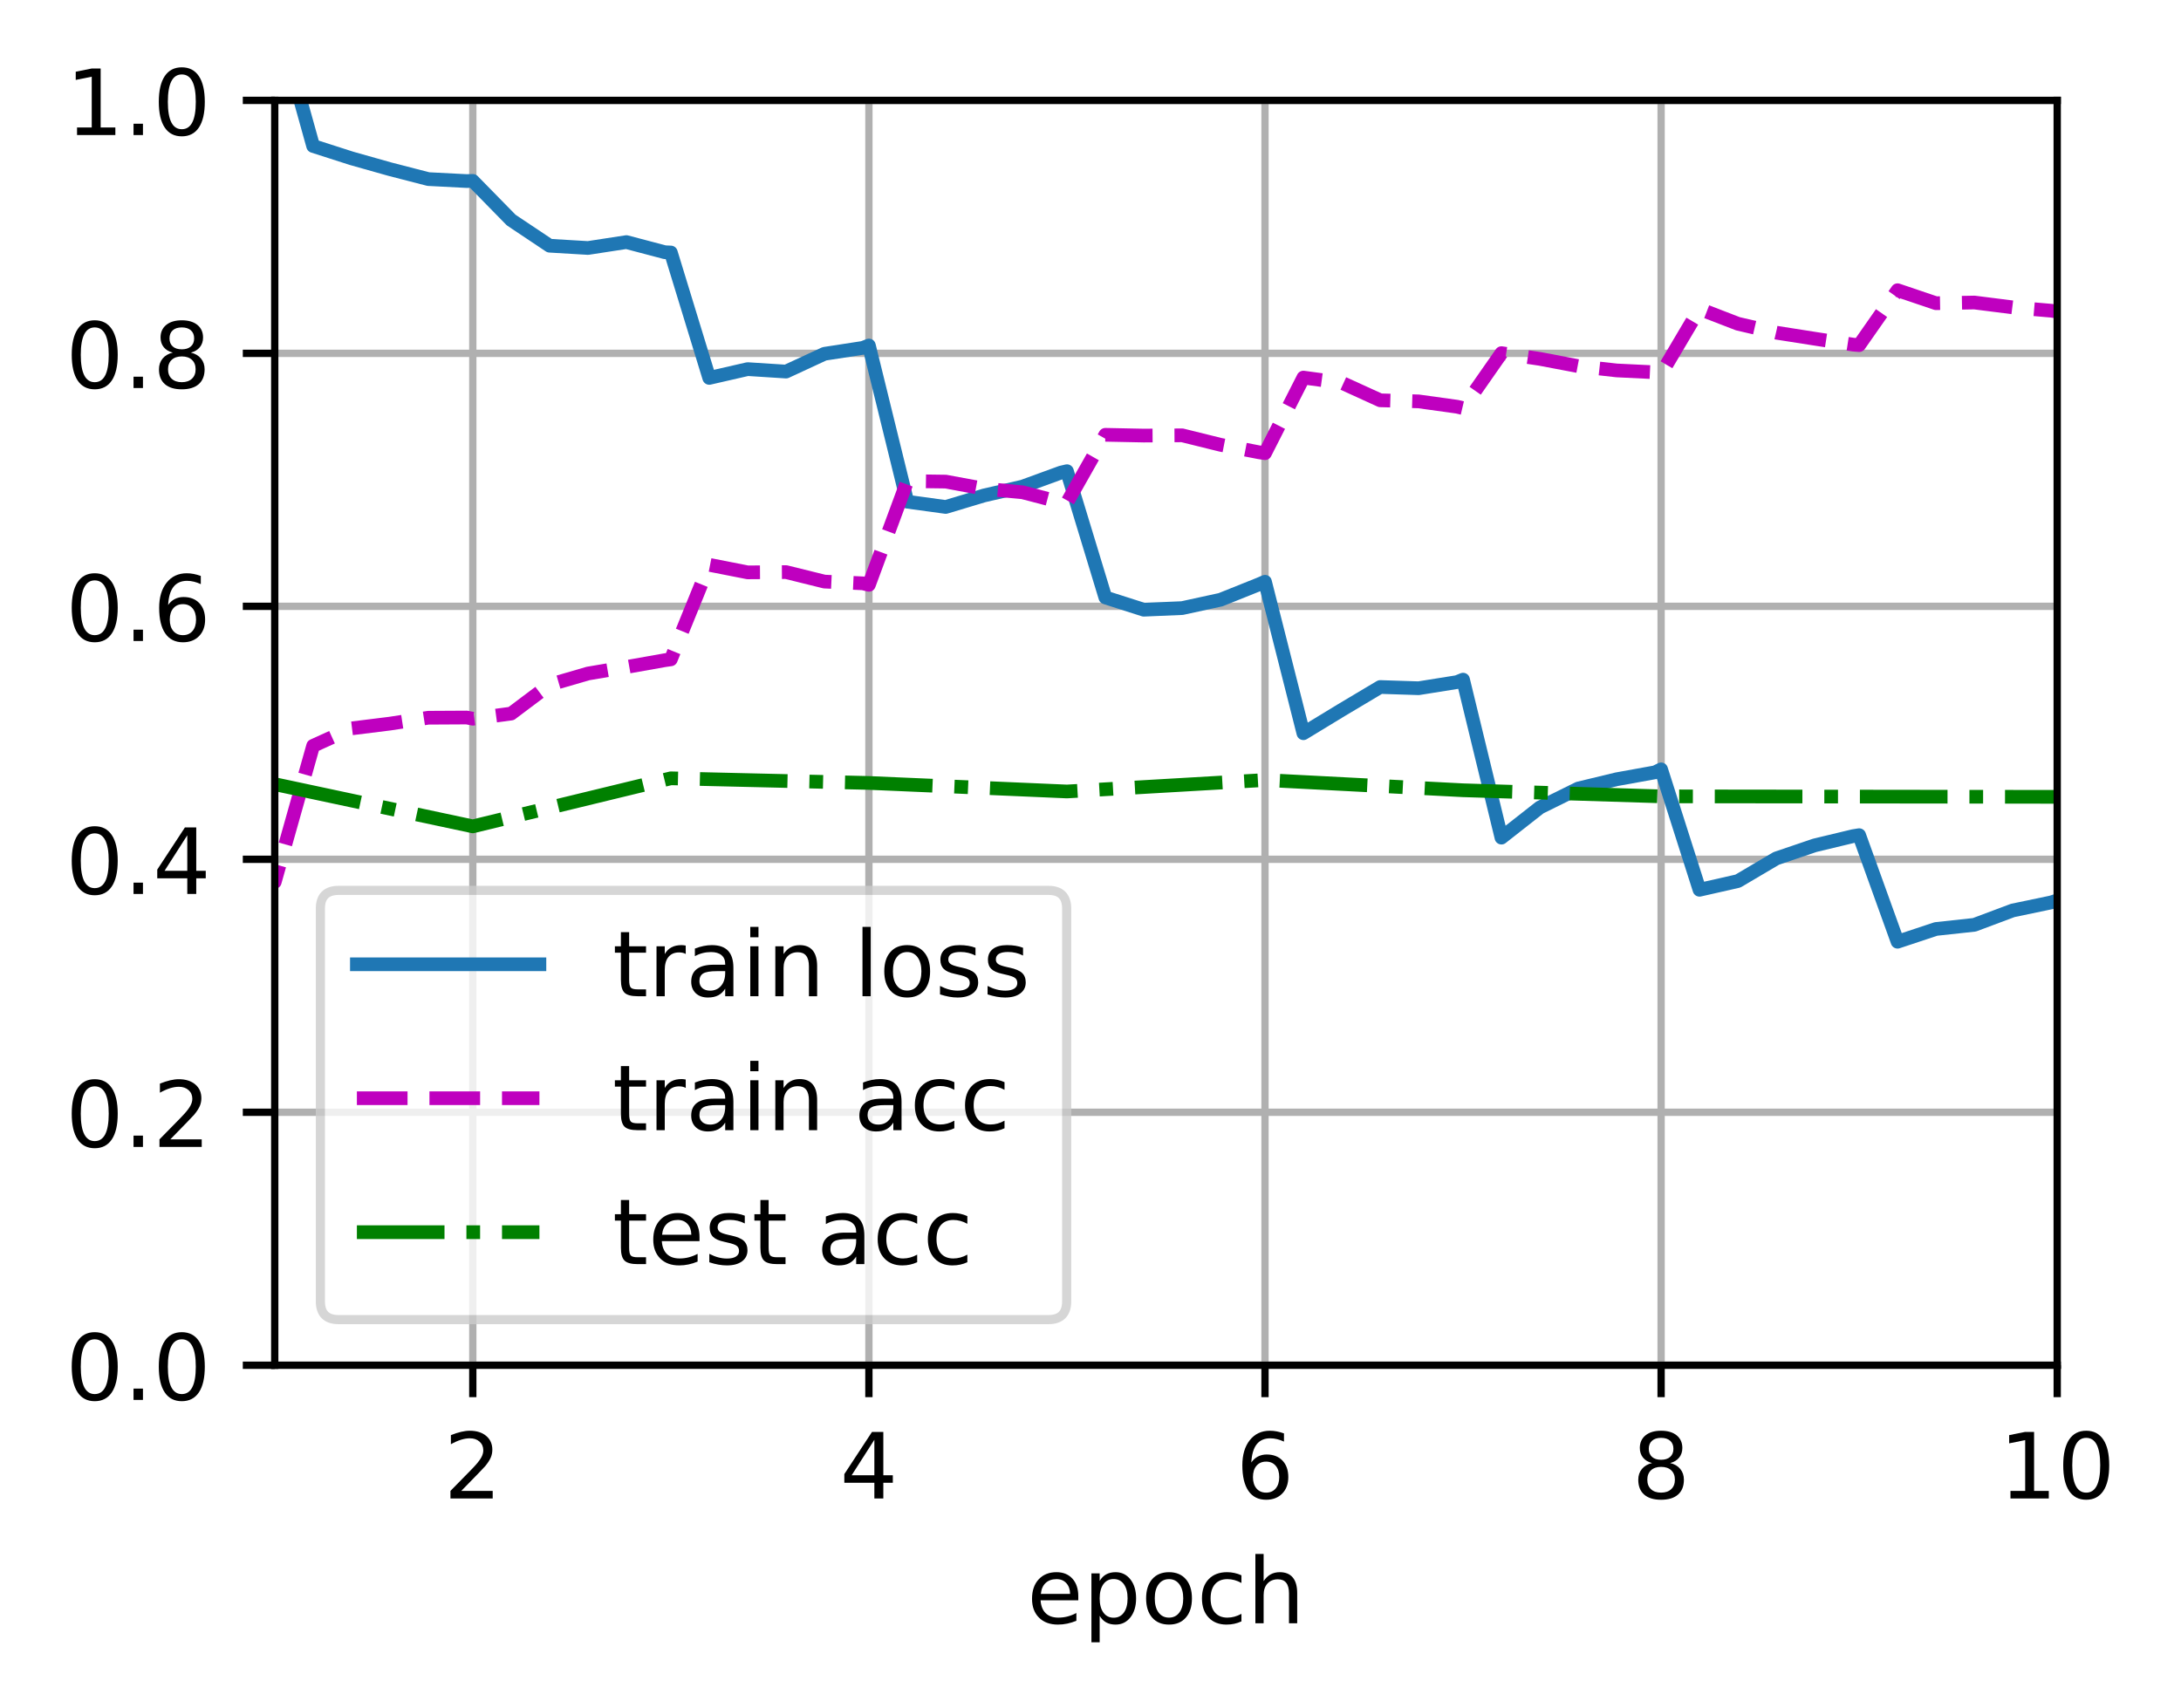
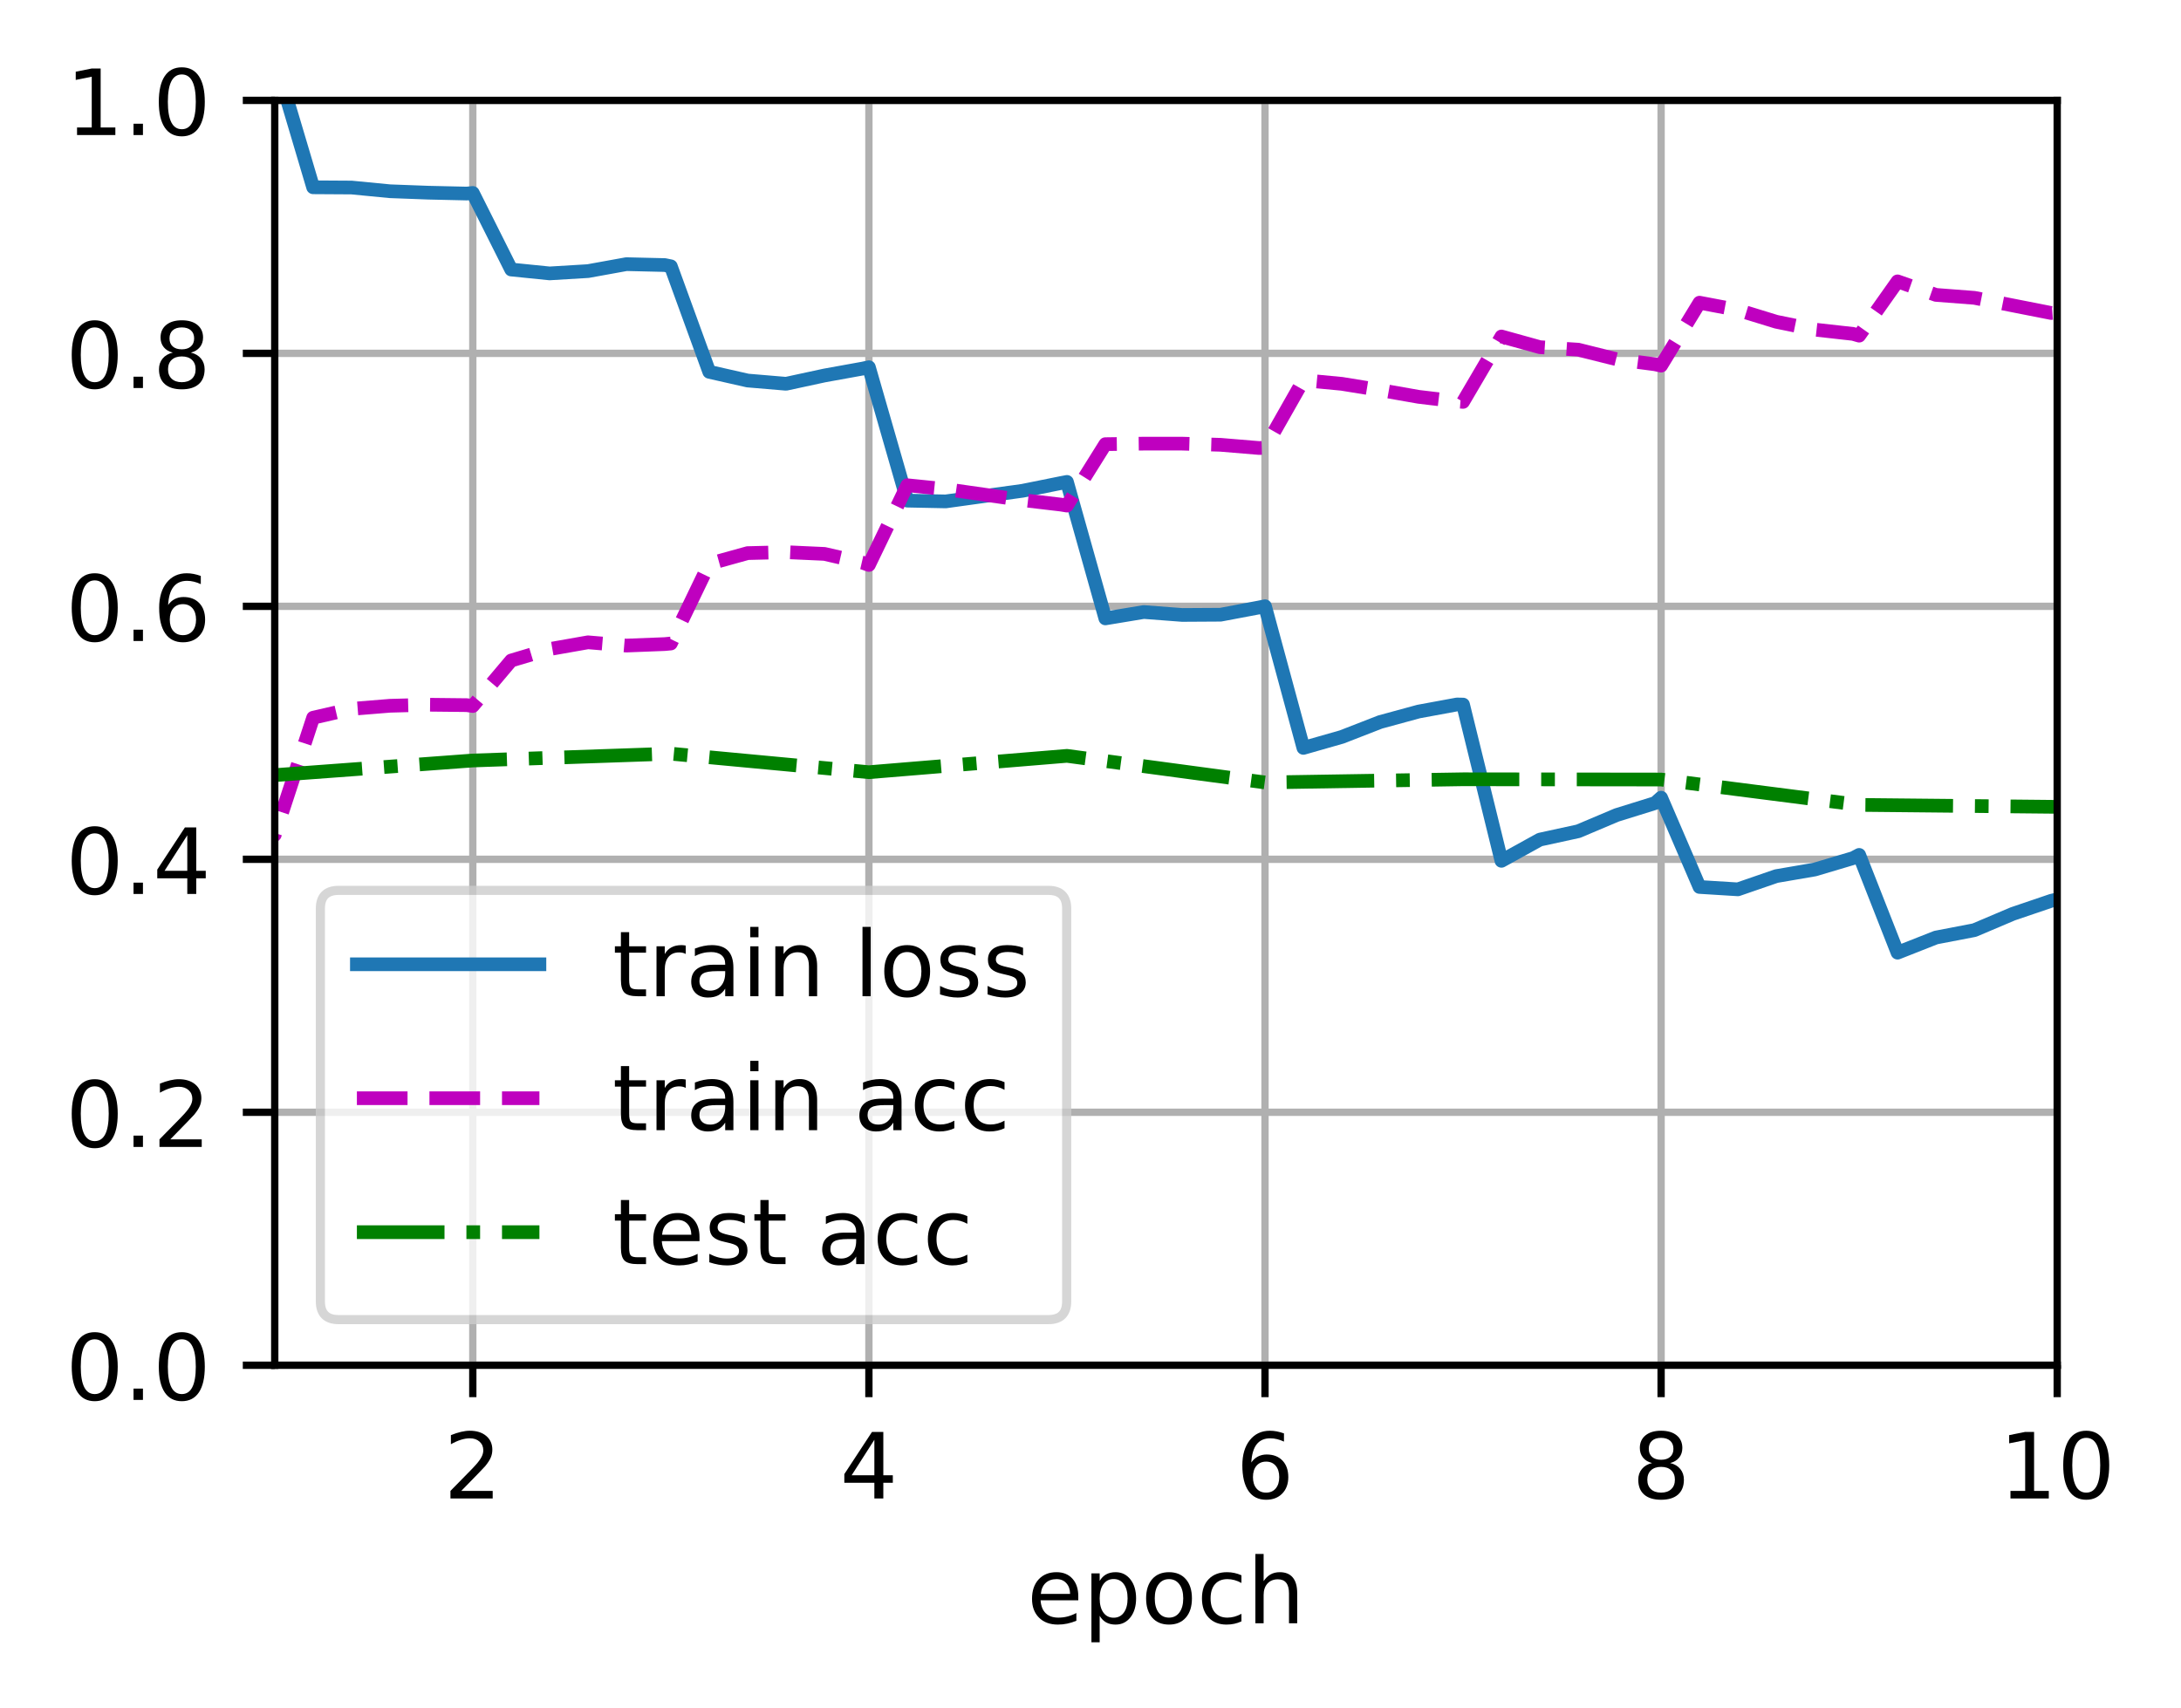
<svg xmlns="http://www.w3.org/2000/svg" xmlns:xlink="http://www.w3.org/1999/xlink" width="238.966pt" height="187.155pt" viewBox="0 0 238.966 187.155" version="1.1">
  <defs>
    <style type="text/css">*{stroke-linejoin: round; stroke-linecap: butt}</style>
  </defs>
  <g id="figure_1">
    <g id="patch_1">
      <path d="M 0 187.155  L 238.966 187.155  L 238.966 0  L 0 0  z " style="fill: #ffffff" />
    </g>
    <g id="axes_1">
      <g id="patch_2">
        <path d="M 30.103 149.599  L 225.403 149.599  L 225.403 10.999  L 30.103 10.999  z " style="fill: #ffffff" />
      </g>
      <g id="matplotlib.axis_1">
        <g id="xtick_1">
          <g id="line2d_1">
-             <path d="M 51.803 149.599  L 51.803 10.999  " clip-path="url(#p489bff6f09)" style="fill: none; stroke: #b0b0b0; stroke-width: 0.8; stroke-linecap: square" />
+             <path d="M 51.803 149.599  L 51.803 10.999  " clip-path="url(#paa08bdb29f)" style="fill: none; stroke: #b0b0b0; stroke-width: 0.8; stroke-linecap: square" />
          </g>
          <g id="line2d_2">
            <defs>
-               <path id="m93f218504e" d="M 0 0  L 0 3.5  " style="stroke: #000000; stroke-width: 0.8" />
+               <path id="mfafaa59fb8" d="M 0 0  L 0 3.5  " style="stroke: #000000; stroke-width: 0.8" />
            </defs>
            <g>
-               <use xlink:href="#m93f218504e" x="51.803" y="149.599" style="stroke: #000000; stroke-width: 0.8" />
+               <use xlink:href="#mfafaa59fb8" x="51.803" y="149.599" style="stroke: #000000; stroke-width: 0.8" />
            </g>
          </g>
          <g id="text_1">
            <g transform="translate(48.62188 164.1977) scale(0.1 -0.1)">
              <defs>
                <path id="DejaVuSans-32" d="M 1228 531  L 3431 531  L 3431 0  L 469 0  L 469 531  Q 828 903 1448 1529  Q 2069 2156 2228 2338  Q 2531 2678 2651 2914  Q 2772 3150 2772 3378  Q 2772 3750 2511 3984  Q 2250 4219 1831 4219  Q 1534 4219 1204 4116  Q 875 4013 500 3803  L 500 4441  Q 881 4594 1212 4672  Q 1544 4750 1819 4750  Q 2544 4750 2975 4387  Q 3406 4025 3406 3419  Q 3406 3131 3298 2873  Q 3191 2616 2906 2266  Q 2828 2175 2409 1742  Q 1991 1309 1228 531  z " transform="scale(0.015625)" />
              </defs>
              <use xlink:href="#DejaVuSans-32" />
            </g>
          </g>
        </g>
        <g id="xtick_2">
          <g id="line2d_3">
-             <path d="M 95.203 149.599  L 95.203 10.999  " clip-path="url(#p489bff6f09)" style="fill: none; stroke: #b0b0b0; stroke-width: 0.8; stroke-linecap: square" />
+             <path d="M 95.203 149.599  L 95.203 10.999  " clip-path="url(#paa08bdb29f)" style="fill: none; stroke: #b0b0b0; stroke-width: 0.8; stroke-linecap: square" />
          </g>
          <g id="line2d_4">
            <g>
-               <use xlink:href="#m93f218504e" x="95.203" y="149.599" style="stroke: #000000; stroke-width: 0.8" />
+               <use xlink:href="#mfafaa59fb8" x="95.203" y="149.599" style="stroke: #000000; stroke-width: 0.8" />
            </g>
          </g>
          <g id="text_2">
            <g transform="translate(92.02187 164.1977) scale(0.1 -0.1)">
              <defs>
                <path id="DejaVuSans-34" d="M 2419 4116  L 825 1625  L 2419 1625  L 2419 4116  z M 2253 4666  L 3047 4666  L 3047 1625  L 3713 1625  L 3713 1100  L 3047 1100  L 3047 0  L 2419 0  L 2419 1100  L 313 1100  L 313 1709  L 2253 4666  z " transform="scale(0.015625)" />
              </defs>
              <use xlink:href="#DejaVuSans-34" />
            </g>
          </g>
        </g>
        <g id="xtick_3">
          <g id="line2d_5">
-             <path d="M 138.603 149.599  L 138.603 10.999  " clip-path="url(#p489bff6f09)" style="fill: none; stroke: #b0b0b0; stroke-width: 0.8; stroke-linecap: square" />
+             <path d="M 138.603 149.599  L 138.603 10.999  " clip-path="url(#paa08bdb29f)" style="fill: none; stroke: #b0b0b0; stroke-width: 0.8; stroke-linecap: square" />
          </g>
          <g id="line2d_6">
            <g>
-               <use xlink:href="#m93f218504e" x="138.603" y="149.599" style="stroke: #000000; stroke-width: 0.8" />
+               <use xlink:href="#mfafaa59fb8" x="138.603" y="149.599" style="stroke: #000000; stroke-width: 0.8" />
            </g>
          </g>
          <g id="text_3">
            <g transform="translate(135.4219 164.1977) scale(0.1 -0.1)">
              <defs>
                <path id="DejaVuSans-36" d="M 2113 2584  Q 1688 2584 1439 2293  Q 1191 2003 1191 1497  Q 1191 994 1439 701  Q 1688 409 2113 409  Q 2538 409 2786 701  Q 3034 994 3034 1497  Q 3034 2003 2786 2293  Q 2538 2584 2113 2584  z M 3366 4563  L 3366 3988  Q 3128 4100 2886 4159  Q 2644 4219 2406 4219  Q 1781 4219 1451 3797  Q 1122 3375 1075 2522  Q 1259 2794 1537 2939  Q 1816 3084 2150 3084  Q 2853 3084 3261 2657  Q 3669 2231 3669 1497  Q 3669 778 3244 343  Q 2819 -91 2113 -91  Q 1303 -91 875 529  Q 447 1150 447 2328  Q 447 3434 972 4092  Q 1497 4750 2381 4750  Q 2619 4750 2861 4703  Q 3103 4656 3366 4563  z " transform="scale(0.015625)" />
              </defs>
              <use xlink:href="#DejaVuSans-36" />
            </g>
          </g>
        </g>
        <g id="xtick_4">
          <g id="line2d_7">
-             <path d="M 182.003 149.599  L 182.003 10.999  " clip-path="url(#p489bff6f09)" style="fill: none; stroke: #b0b0b0; stroke-width: 0.8; stroke-linecap: square" />
+             <path d="M 182.003 149.599  L 182.003 10.999  " clip-path="url(#paa08bdb29f)" style="fill: none; stroke: #b0b0b0; stroke-width: 0.8; stroke-linecap: square" />
          </g>
          <g id="line2d_8">
            <g>
-               <use xlink:href="#m93f218504e" x="182.003" y="149.599" style="stroke: #000000; stroke-width: 0.8" />
+               <use xlink:href="#mfafaa59fb8" x="182.003" y="149.599" style="stroke: #000000; stroke-width: 0.8" />
            </g>
          </g>
          <g id="text_4">
            <g transform="translate(178.8219 164.1977) scale(0.1 -0.1)">
              <defs>
                <path id="DejaVuSans-38" d="M 2034 2216  Q 1584 2216 1326 1975  Q 1069 1734 1069 1313  Q 1069 891 1326 650  Q 1584 409 2034 409  Q 2484 409 2743 651  Q 3003 894 3003 1313  Q 3003 1734 2745 1975  Q 2488 2216 2034 2216  z M 1403 2484  Q 997 2584 770 2862  Q 544 3141 544 3541  Q 544 4100 942 4425  Q 1341 4750 2034 4750  Q 2731 4750 3128 4425  Q 3525 4100 3525 3541  Q 3525 3141 3298 2862  Q 3072 2584 2669 2484  Q 3125 2378 3379 2068  Q 3634 1759 3634 1313  Q 3634 634 3220 271  Q 2806 -91 2034 -91  Q 1263 -91 848 271  Q 434 634 434 1313  Q 434 1759 690 2068  Q 947 2378 1403 2484  z M 1172 3481  Q 1172 3119 1398 2916  Q 1625 2713 2034 2713  Q 2441 2713 2670 2916  Q 2900 3119 2900 3481  Q 2900 3844 2670 4047  Q 2441 4250 2034 4250  Q 1625 4250 1398 4047  Q 1172 3844 1172 3481  z " transform="scale(0.015625)" />
              </defs>
              <use xlink:href="#DejaVuSans-38" />
            </g>
          </g>
        </g>
        <g id="xtick_5">
          <g id="line2d_9">
-             <path d="M 225.403 149.599  L 225.403 10.999  " clip-path="url(#p489bff6f09)" style="fill: none; stroke: #b0b0b0; stroke-width: 0.8; stroke-linecap: square" />
+             <path d="M 225.403 149.599  L 225.403 10.999  " clip-path="url(#paa08bdb29f)" style="fill: none; stroke: #b0b0b0; stroke-width: 0.8; stroke-linecap: square" />
          </g>
          <g id="line2d_10">
            <g>
-               <use xlink:href="#m93f218504e" x="225.403" y="149.599" style="stroke: #000000; stroke-width: 0.8" />
+               <use xlink:href="#mfafaa59fb8" x="225.403" y="149.599" style="stroke: #000000; stroke-width: 0.8" />
            </g>
          </g>
          <g id="text_5">
            <g transform="translate(219.0406 164.1977) scale(0.1 -0.1)">
              <defs>
                <path id="DejaVuSans-31" d="M 794 531  L 1825 531  L 1825 4091  L 703 3866  L 703 4441  L 1819 4666  L 2450 4666  L 2450 531  L 3481 531  L 3481 0  L 794 0  L 794 531  z " transform="scale(0.015625)" />
                <path id="DejaVuSans-30" d="M 2034 4250  Q 1547 4250 1301 3770  Q 1056 3291 1056 2328  Q 1056 1369 1301 889  Q 1547 409 2034 409  Q 2525 409 2770 889  Q 3016 1369 3016 2328  Q 3016 3291 2770 3770  Q 2525 4250 2034 4250  z M 2034 4750  Q 2819 4750 3233 4129  Q 3647 3509 3647 2328  Q 3647 1150 3233 529  Q 2819 -91 2034 -91  Q 1250 -91 836 529  Q 422 1150 422 2328  Q 422 3509 836 4129  Q 1250 4750 2034 4750  z " transform="scale(0.015625)" />
              </defs>
              <use xlink:href="#DejaVuSans-31" />
              <use xlink:href="#DejaVuSans-30" x="63.623" />
            </g>
          </g>
        </g>
        <g id="text_6">
          <g transform="translate(112.525 177.8758) scale(0.1 -0.1)">
            <defs>
              <path id="DejaVuSans-65" d="M 3597 1894  L 3597 1613  L 953 1613  Q 991 1019 1311 708  Q 1631 397 2203 397  Q 2534 397 2845 478  Q 3156 559 3463 722  L 3463 178  Q 3153 47 2828 -22  Q 2503 -91 2169 -91  Q 1331 -91 842 396  Q 353 884 353 1716  Q 353 2575 817 3079  Q 1281 3584 2069 3584  Q 2775 3584 3186 3129  Q 3597 2675 3597 1894  z M 3022 2063  Q 3016 2534 2758 2815  Q 2500 3097 2075 3097  Q 1594 3097 1305 2825  Q 1016 2553 972 2059  L 3022 2063  z " transform="scale(0.015625)" />
              <path id="DejaVuSans-70" d="M 1159 525  L 1159 -1331  L 581 -1331  L 581 3500  L 1159 3500  L 1159 2969  Q 1341 3281 1617 3432  Q 1894 3584 2278 3584  Q 2916 3584 3314 3078  Q 3713 2572 3713 1747  Q 3713 922 3314 415  Q 2916 -91 2278 -91  Q 1894 -91 1617 61  Q 1341 213 1159 525  z M 3116 1747  Q 3116 2381 2855 2742  Q 2594 3103 2138 3103  Q 1681 3103 1420 2742  Q 1159 2381 1159 1747  Q 1159 1113 1420 752  Q 1681 391 2138 391  Q 2594 391 2855 752  Q 3116 1113 3116 1747  z " transform="scale(0.015625)" />
              <path id="DejaVuSans-6f" d="M 1959 3097  Q 1497 3097 1228 2736  Q 959 2375 959 1747  Q 959 1119 1226 758  Q 1494 397 1959 397  Q 2419 397 2687 759  Q 2956 1122 2956 1747  Q 2956 2369 2687 2733  Q 2419 3097 1959 3097  z M 1959 3584  Q 2709 3584 3137 3096  Q 3566 2609 3566 1747  Q 3566 888 3137 398  Q 2709 -91 1959 -91  Q 1206 -91 779 398  Q 353 888 353 1747  Q 353 2609 779 3096  Q 1206 3584 1959 3584  z " transform="scale(0.015625)" />
              <path id="DejaVuSans-63" d="M 3122 3366  L 3122 2828  Q 2878 2963 2633 3030  Q 2388 3097 2138 3097  Q 1578 3097 1268 2742  Q 959 2388 959 1747  Q 959 1106 1268 751  Q 1578 397 2138 397  Q 2388 397 2633 464  Q 2878 531 3122 666  L 3122 134  Q 2881 22 2623 -34  Q 2366 -91 2075 -91  Q 1284 -91 818 406  Q 353 903 353 1747  Q 353 2603 823 3093  Q 1294 3584 2113 3584  Q 2378 3584 2631 3529  Q 2884 3475 3122 3366  z " transform="scale(0.015625)" />
              <path id="DejaVuSans-68" d="M 3513 2113  L 3513 0  L 2938 0  L 2938 2094  Q 2938 2591 2744 2837  Q 2550 3084 2163 3084  Q 1697 3084 1428 2787  Q 1159 2491 1159 1978  L 1159 0  L 581 0  L 581 4863  L 1159 4863  L 1159 2956  Q 1366 3272 1645 3428  Q 1925 3584 2291 3584  Q 2894 3584 3203 3211  Q 3513 2838 3513 2113  z " transform="scale(0.015625)" />
            </defs>
            <use xlink:href="#DejaVuSans-65" />
            <use xlink:href="#DejaVuSans-70" x="61.523" />
            <use xlink:href="#DejaVuSans-6f" x="125" />
            <use xlink:href="#DejaVuSans-63" x="186.182" />
            <use xlink:href="#DejaVuSans-68" x="241.162" />
          </g>
        </g>
      </g>
      <g id="matplotlib.axis_2">
        <g id="ytick_1">
          <g id="line2d_11">
-             <path d="M 30.103 149.599  L 225.403 149.599  " clip-path="url(#p489bff6f09)" style="fill: none; stroke: #b0b0b0; stroke-width: 0.8; stroke-linecap: square" />
+             <path d="M 30.103 149.599  L 225.403 149.599  " clip-path="url(#paa08bdb29f)" style="fill: none; stroke: #b0b0b0; stroke-width: 0.8; stroke-linecap: square" />
          </g>
          <g id="line2d_12">
            <defs>
-               <path id="m6f7241f12b" d="M 0 0  L -3.5 0  " style="stroke: #000000; stroke-width: 0.8" />
+               <path id="m2ff001627f" d="M 0 0  L -3.5 0  " style="stroke: #000000; stroke-width: 0.8" />
            </defs>
            <g>
-               <use xlink:href="#m6f7241f12b" x="30.103" y="149.599" style="stroke: #000000; stroke-width: 0.8" />
+               <use xlink:href="#m2ff001627f" x="30.103" y="149.599" style="stroke: #000000; stroke-width: 0.8" />
            </g>
          </g>
          <g id="text_7">
            <g transform="translate(7.2 153.3984) scale(0.1 -0.1)">
              <defs>
                <path id="DejaVuSans-2e" d="M 684 794  L 1344 794  L 1344 0  L 684 0  L 684 794  z " transform="scale(0.015625)" />
              </defs>
              <use xlink:href="#DejaVuSans-30" />
              <use xlink:href="#DejaVuSans-2e" x="63.623" />
              <use xlink:href="#DejaVuSans-30" x="95.41" />
            </g>
          </g>
        </g>
        <g id="ytick_2">
          <g id="line2d_13">
-             <path d="M 30.103 121.879  L 225.403 121.879  " clip-path="url(#p489bff6f09)" style="fill: none; stroke: #b0b0b0; stroke-width: 0.8; stroke-linecap: square" />
+             <path d="M 30.103 121.879  L 225.403 121.879  " clip-path="url(#paa08bdb29f)" style="fill: none; stroke: #b0b0b0; stroke-width: 0.8; stroke-linecap: square" />
          </g>
          <g id="line2d_14">
            <g>
-               <use xlink:href="#m6f7241f12b" x="30.103" y="121.879" style="stroke: #000000; stroke-width: 0.8" />
+               <use xlink:href="#m2ff001627f" x="30.103" y="121.879" style="stroke: #000000; stroke-width: 0.8" />
            </g>
          </g>
          <g id="text_8">
            <g transform="translate(7.2 125.6784) scale(0.1 -0.1)">
              <use xlink:href="#DejaVuSans-30" />
              <use xlink:href="#DejaVuSans-2e" x="63.623" />
              <use xlink:href="#DejaVuSans-32" x="95.41" />
            </g>
          </g>
        </g>
        <g id="ytick_3">
          <g id="line2d_15">
-             <path d="M 30.103 94.159  L 225.403 94.159  " clip-path="url(#p489bff6f09)" style="fill: none; stroke: #b0b0b0; stroke-width: 0.8; stroke-linecap: square" />
+             <path d="M 30.103 94.159  L 225.403 94.159  " clip-path="url(#paa08bdb29f)" style="fill: none; stroke: #b0b0b0; stroke-width: 0.8; stroke-linecap: square" />
          </g>
          <g id="line2d_16">
            <g>
-               <use xlink:href="#m6f7241f12b" x="30.103" y="94.159" style="stroke: #000000; stroke-width: 0.8" />
+               <use xlink:href="#m2ff001627f" x="30.103" y="94.159" style="stroke: #000000; stroke-width: 0.8" />
            </g>
          </g>
          <g id="text_9">
            <g transform="translate(7.2 97.95844) scale(0.1 -0.1)">
              <use xlink:href="#DejaVuSans-30" />
              <use xlink:href="#DejaVuSans-2e" x="63.623" />
              <use xlink:href="#DejaVuSans-34" x="95.41" />
            </g>
          </g>
        </g>
        <g id="ytick_4">
          <g id="line2d_17">
-             <path d="M 30.103 66.439  L 225.403 66.439  " clip-path="url(#p489bff6f09)" style="fill: none; stroke: #b0b0b0; stroke-width: 0.8; stroke-linecap: square" />
+             <path d="M 30.103 66.439  L 225.403 66.439  " clip-path="url(#paa08bdb29f)" style="fill: none; stroke: #b0b0b0; stroke-width: 0.8; stroke-linecap: square" />
          </g>
          <g id="line2d_18">
            <g>
-               <use xlink:href="#m6f7241f12b" x="30.103" y="66.439" style="stroke: #000000; stroke-width: 0.8" />
+               <use xlink:href="#m2ff001627f" x="30.103" y="66.439" style="stroke: #000000; stroke-width: 0.8" />
            </g>
          </g>
          <g id="text_10">
            <g transform="translate(7.2 70.23844) scale(0.1 -0.1)">
              <use xlink:href="#DejaVuSans-30" />
              <use xlink:href="#DejaVuSans-2e" x="63.623" />
              <use xlink:href="#DejaVuSans-36" x="95.41" />
            </g>
          </g>
        </g>
        <g id="ytick_5">
          <g id="line2d_19">
-             <path d="M 30.103 38.719  L 225.403 38.719  " clip-path="url(#p489bff6f09)" style="fill: none; stroke: #b0b0b0; stroke-width: 0.8; stroke-linecap: square" />
+             <path d="M 30.103 38.719  L 225.403 38.719  " clip-path="url(#paa08bdb29f)" style="fill: none; stroke: #b0b0b0; stroke-width: 0.8; stroke-linecap: square" />
          </g>
          <g id="line2d_20">
            <g>
-               <use xlink:href="#m6f7241f12b" x="30.103" y="38.719" style="stroke: #000000; stroke-width: 0.8" />
+               <use xlink:href="#m2ff001627f" x="30.103" y="38.719" style="stroke: #000000; stroke-width: 0.8" />
            </g>
          </g>
          <g id="text_11">
            <g transform="translate(7.2 42.51844) scale(0.1 -0.1)">
              <use xlink:href="#DejaVuSans-30" />
              <use xlink:href="#DejaVuSans-2e" x="63.623" />
              <use xlink:href="#DejaVuSans-38" x="95.41" />
            </g>
          </g>
        </g>
        <g id="ytick_6">
          <g id="line2d_21">
-             <path d="M 30.103 10.999  L 225.403 10.999  " clip-path="url(#p489bff6f09)" style="fill: none; stroke: #b0b0b0; stroke-width: 0.8; stroke-linecap: square" />
+             <path d="M 30.103 10.999  L 225.403 10.999  " clip-path="url(#paa08bdb29f)" style="fill: none; stroke: #b0b0b0; stroke-width: 0.8; stroke-linecap: square" />
          </g>
          <g id="line2d_22">
            <g>
-               <use xlink:href="#m6f7241f12b" x="30.103" y="10.999" style="stroke: #000000; stroke-width: 0.8" />
+               <use xlink:href="#m2ff001627f" x="30.103" y="10.999" style="stroke: #000000; stroke-width: 0.8" />
            </g>
          </g>
          <g id="text_12">
            <g transform="translate(7.2 14.79844) scale(0.1 -0.1)">
              <use xlink:href="#DejaVuSans-31" />
              <use xlink:href="#DejaVuSans-2e" x="63.623" />
              <use xlink:href="#DejaVuSans-30" x="95.41" />
            </g>
          </g>
        </g>
      </g>
      <g id="line2d_23">
-         <path d="M 27.266 -1  L 29.439 0.753  L 30.103 0.906  L 34.31 15.999  L 38.517 17.35  L 42.725 18.538  L 46.932 19.624  L 51.139 19.841  L 51.803 19.82  L 56.01 24.114  L 60.217 26.925  L 64.425 27.174  L 68.632 26.528  L 72.839 27.637  L 73.503 27.668  L 77.71 41.411  L 81.917 40.447  L 86.125 40.716  L 90.332 38.767  L 94.539 38.119  L 95.203 37.859  L 99.41 54.975  L 103.617 55.552  L 107.825 54.29  L 112.032 53.321  L 116.239 51.786  L 116.903 51.63  L 121.11 65.467  L 125.317 66.811  L 129.525 66.633  L 133.732 65.717  L 137.939 64.032  L 138.603 63.747  L 142.81 80.345  L 147.017 77.787  L 151.225 75.279  L 155.432 75.415  L 159.639 74.743  L 160.303 74.473  L 164.51 91.785  L 168.717 88.482  L 172.925 86.403  L 177.132 85.388  L 181.339 84.628  L 182.003 84.304  L 186.21 97.5  L 190.417 96.546  L 194.625 94.061  L 198.832 92.632  L 203.039 91.622  L 203.703 91.515  L 207.91 103.192  L 212.117 101.795  L 216.325 101.339  L 220.532 99.764  L 224.739 98.885  L 225.403 98.668  " clip-path="url(#p489bff6f09)" style="fill: none; stroke: #1f77b4; stroke-width: 1.5; stroke-linecap: square" />
+         <path d="M 21.805 -1  L 25.232 2.374  L 29.439 5.86  L 30.103 6.362  L 34.31 20.523  L 38.517 20.549  L 42.725 20.956  L 46.932 21.113  L 51.139 21.209  L 51.803 21.143  L 56.01 29.533  L 60.217 29.959  L 64.425 29.707  L 68.632 28.945  L 72.839 29.044  L 73.503 29.181  L 77.71 40.745  L 81.917 41.698  L 86.125 42.053  L 90.332 41.145  L 94.539 40.384  L 95.203 40.239  L 99.41 54.858  L 103.617 54.942  L 107.825 54.358  L 112.032 53.78  L 116.239 52.933  L 116.903 52.806  L 121.11 67.761  L 125.317 67.064  L 129.525 67.384  L 133.732 67.359  L 137.939 66.566  L 138.603 66.43  L 142.81 81.952  L 147.017 80.751  L 151.225 79.114  L 155.432 77.969  L 159.639 77.193  L 160.303 77.206  L 164.51 94.327  L 168.717 92.002  L 172.925 91.086  L 177.132 89.308  L 181.339 88.001  L 182.003 87.409  L 186.21 97.191  L 190.417 97.452  L 194.625 96.001  L 198.832 95.279  L 203.039 94.03  L 203.703 93.678  L 207.91 104.391  L 212.117 102.732  L 216.325 101.923  L 220.532 100.14  L 224.739 98.71  L 225.403 98.55  " clip-path="url(#paa08bdb29f)" style="fill: none; stroke: #1f77b4; stroke-width: 1.5; stroke-linecap: square" />
      </g>
      <g id="line2d_24">
-         <path d="M 12.61 102.354  L 16.817 102.839  L 21.025 102.734  L 25.232 101.072  L 29.439 97.009  L 30.103 96.646  L 34.31 81.724  L 38.517 79.815  L 42.725 79.292  L 46.932 78.647  L 51.139 78.624  L 51.803 78.756  L 56.01 78.191  L 60.217 75.028  L 64.425 73.802  L 68.632 73.09  L 72.839 72.343  L 73.503 72.25  L 77.71 61.891  L 81.917 62.718  L 86.125 62.689  L 90.332 63.729  L 94.539 63.92  L 95.203 64.085  L 99.41 52.716  L 103.617 52.773  L 107.825 53.552  L 112.032 53.941  L 116.239 55.041  L 116.903 55.079  L 121.11 47.644  L 125.317 47.729  L 129.525 47.701  L 133.732 48.741  L 137.939 49.559  L 138.603 49.657  L 142.81 41.375  L 147.017 41.945  L 151.225 43.864  L 155.432 43.982  L 159.639 44.566  L 160.303 44.723  L 164.51 38.696  L 168.717 39.323  L 172.925 40.121  L 177.132 40.591  L 181.339 40.794  L 182.003 40.961  L 186.21 33.852  L 190.417 35.476  L 194.625 36.455  L 198.832 37.115  L 203.039 37.762  L 203.703 37.819  L 207.91 31.801  L 212.117 33.225  L 216.325 33.149  L 220.532 33.681  L 224.739 34.046  L 225.403 34.134  " clip-path="url(#p489bff6f09)" style="fill: none; stroke-dasharray: 5.55,2.4; stroke-dashoffset: 0; stroke: #bf00bf; stroke-width: 1.5" />
+         <path d="M 12.61 101.841  L 16.817 101.841  L 21.025 99.885  L 25.232 95.373  L 29.439 92.108  L 30.103 91.479  L 34.31 78.647  L 38.517 77.678  L 42.725 77.336  L 46.932 77.222  L 51.139 77.267  L 51.803 77.362  L 56.01 72.378  L 60.217 71.124  L 64.425 70.383  L 68.632 70.739  L 72.839 70.577  L 73.503 70.513  L 77.71 61.777  L 81.917 60.609  L 86.125 60.505  L 90.332 60.695  L 94.539 61.663  L 95.203 61.905  L 99.41 53.172  L 103.617 53.599  L 107.825 54.198  L 112.032 54.796  L 116.239 55.292  L 116.903 55.399  L 121.11 48.67  L 125.317 48.613  L 129.525 48.613  L 133.732 48.741  L 137.939 49.091  L 138.603 49.071  L 142.81 41.66  L 147.017 42.059  L 151.225 42.743  L 155.432 43.484  L 159.639 43.985  L 160.303 44.037  L 164.51 36.873  L 168.717 38.041  L 172.925 38.316  L 177.132 39.366  L 181.339 39.916  L 182.003 40.065  L 186.21 33.168  L 190.417 33.966  L 194.625 35.258  L 198.832 36.118  L 203.039 36.588  L 203.703 36.779  L 207.91 30.832  L 212.117 32.314  L 216.325 32.636  L 220.532 33.468  L 224.739 34.297  L 225.403 34.245  " clip-path="url(#paa08bdb29f)" style="fill: none; stroke-dasharray: 5.55,2.4; stroke-dashoffset: 0; stroke: #bf00bf; stroke-width: 1.5" />
      </g>
      <g id="line2d_25">
-         <path d="M 30.103 85.926  L 51.803 90.551  L 73.503 85.285  L 95.203 85.792  L 116.903 86.728  L 138.603 85.472  L 160.303 86.594  L 182.003 87.263  L 203.703 87.289  L 225.403 87.316  " clip-path="url(#p489bff6f09)" style="fill: none; stroke-dasharray: 9.6,2.4,1.5,2.4; stroke-dashoffset: 0; stroke: #008000; stroke-width: 1.5" />
+         <path d="M 30.103 84.937  L 51.803 83.333  L 73.503 82.585  L 95.203 84.616  L 116.903 82.825  L 138.603 85.739  L 160.303 85.391  L 182.003 85.418  L 203.703 88.198  L 225.403 88.412  " clip-path="url(#paa08bdb29f)" style="fill: none; stroke-dasharray: 9.6,2.4,1.5,2.4; stroke-dashoffset: 0; stroke: #008000; stroke-width: 1.5" />
      </g>
      <g id="patch_3">
        <path d="M 30.103 149.599  L 30.103 10.999  " style="fill: none; stroke: #000000; stroke-width: 0.8; stroke-linejoin: miter; stroke-linecap: square" />
      </g>
      <g id="patch_4">
        <path d="M 225.403 149.599  L 225.403 10.999  " style="fill: none; stroke: #000000; stroke-width: 0.8; stroke-linejoin: miter; stroke-linecap: square" />
      </g>
      <g id="patch_5">
        <path d="M 30.103 149.599  L 225.403 149.599  " style="fill: none; stroke: #000000; stroke-width: 0.8; stroke-linejoin: miter; stroke-linecap: square" />
      </g>
      <g id="patch_6">
        <path d="M 30.103 10.999  L 225.403 10.999  " style="fill: none; stroke: #000000; stroke-width: 0.8; stroke-linejoin: miter; stroke-linecap: square" />
      </g>
      <g id="legend_1">
        <g id="patch_7">
          <path d="M 37.103 144.599  L 114.872 144.599  Q 116.872 144.599 116.872 142.599  L 116.872 99.565  Q 116.872 97.565 114.872 97.565  L 37.103 97.565  Q 35.103 97.565 35.103 99.565  L 35.103 142.599  Q 35.103 144.599 37.103 144.599  z " style="fill: #ffffff; opacity: 0.8; stroke: #cccccc; stroke-linejoin: miter" />
        </g>
        <g id="line2d_26">
          <path d="M 39.103 105.663  L 49.103 105.663  L 59.103 105.663  " style="fill: none; stroke: #1f77b4; stroke-width: 1.5; stroke-linecap: square" />
        </g>
        <g id="text_13">
          <g transform="translate(67.10313 109.1633) scale(0.1 -0.1)">
            <defs>
              <path id="DejaVuSans-74" d="M 1172 4494  L 1172 3500  L 2356 3500  L 2356 3053  L 1172 3053  L 1172 1153  Q 1172 725 1289 603  Q 1406 481 1766 481  L 2356 481  L 2356 0  L 1766 0  Q 1100 0 847 248  Q 594 497 594 1153  L 594 3053  L 172 3053  L 172 3500  L 594 3500  L 594 4494  L 1172 4494  z " transform="scale(0.015625)" />
              <path id="DejaVuSans-72" d="M 2631 2963  Q 2534 3019 2420 3045  Q 2306 3072 2169 3072  Q 1681 3072 1420 2755  Q 1159 2438 1159 1844  L 1159 0  L 581 0  L 581 3500  L 1159 3500  L 1159 2956  Q 1341 3275 1631 3429  Q 1922 3584 2338 3584  Q 2397 3584 2469 3576  Q 2541 3569 2628 3553  L 2631 2963  z " transform="scale(0.015625)" />
              <path id="DejaVuSans-61" d="M 2194 1759  Q 1497 1759 1228 1600  Q 959 1441 959 1056  Q 959 750 1161 570  Q 1363 391 1709 391  Q 2188 391 2477 730  Q 2766 1069 2766 1631  L 2766 1759  L 2194 1759  z M 3341 1997  L 3341 0  L 2766 0  L 2766 531  Q 2569 213 2275 61  Q 1981 -91 1556 -91  Q 1019 -91 701 211  Q 384 513 384 1019  Q 384 1609 779 1909  Q 1175 2209 1959 2209  L 2766 2209  L 2766 2266  Q 2766 2663 2505 2880  Q 2244 3097 1772 3097  Q 1472 3097 1187 3025  Q 903 2953 641 2809  L 641 3341  Q 956 3463 1253 3523  Q 1550 3584 1831 3584  Q 2591 3584 2966 3190  Q 3341 2797 3341 1997  z " transform="scale(0.015625)" />
              <path id="DejaVuSans-69" d="M 603 3500  L 1178 3500  L 1178 0  L 603 0  L 603 3500  z M 603 4863  L 1178 4863  L 1178 4134  L 603 4134  L 603 4863  z " transform="scale(0.015625)" />
              <path id="DejaVuSans-6e" d="M 3513 2113  L 3513 0  L 2938 0  L 2938 2094  Q 2938 2591 2744 2837  Q 2550 3084 2163 3084  Q 1697 3084 1428 2787  Q 1159 2491 1159 1978  L 1159 0  L 581 0  L 581 3500  L 1159 3500  L 1159 2956  Q 1366 3272 1645 3428  Q 1925 3584 2291 3584  Q 2894 3584 3203 3211  Q 3513 2838 3513 2113  z " transform="scale(0.015625)" />
              <path id="DejaVuSans-20" transform="scale(0.015625)" />
              <path id="DejaVuSans-6c" d="M 603 4863  L 1178 4863  L 1178 0  L 603 0  L 603 4863  z " transform="scale(0.015625)" />
              <path id="DejaVuSans-73" d="M 2834 3397  L 2834 2853  Q 2591 2978 2328 3040  Q 2066 3103 1784 3103  Q 1356 3103 1142 2972  Q 928 2841 928 2578  Q 928 2378 1081 2264  Q 1234 2150 1697 2047  L 1894 2003  Q 2506 1872 2764 1633  Q 3022 1394 3022 966  Q 3022 478 2636 193  Q 2250 -91 1575 -91  Q 1294 -91 989 -36  Q 684 19 347 128  L 347 722  Q 666 556 975 473  Q 1284 391 1588 391  Q 1994 391 2212 530  Q 2431 669 2431 922  Q 2431 1156 2273 1281  Q 2116 1406 1581 1522  L 1381 1569  Q 847 1681 609 1914  Q 372 2147 372 2553  Q 372 3047 722 3315  Q 1072 3584 1716 3584  Q 2034 3584 2315 3537  Q 2597 3491 2834 3397  z " transform="scale(0.015625)" />
            </defs>
            <use xlink:href="#DejaVuSans-74" />
            <use xlink:href="#DejaVuSans-72" x="39.209" />
            <use xlink:href="#DejaVuSans-61" x="80.322" />
            <use xlink:href="#DejaVuSans-69" x="141.602" />
            <use xlink:href="#DejaVuSans-6e" x="169.385" />
            <use xlink:href="#DejaVuSans-20" x="232.764" />
            <use xlink:href="#DejaVuSans-6c" x="264.551" />
            <use xlink:href="#DejaVuSans-6f" x="292.334" />
            <use xlink:href="#DejaVuSans-73" x="353.516" />
            <use xlink:href="#DejaVuSans-73" x="405.615" />
          </g>
        </g>
        <g id="line2d_27">
          <path d="M 39.103 120.341  L 49.103 120.341  L 59.103 120.341  " style="fill: none; stroke-dasharray: 5.55,2.4; stroke-dashoffset: 0; stroke: #bf00bf; stroke-width: 1.5" />
        </g>
        <g id="text_14">
          <g transform="translate(67.10313 123.8414) scale(0.1 -0.1)">
            <use xlink:href="#DejaVuSans-74" />
            <use xlink:href="#DejaVuSans-72" x="39.209" />
            <use xlink:href="#DejaVuSans-61" x="80.322" />
            <use xlink:href="#DejaVuSans-69" x="141.602" />
            <use xlink:href="#DejaVuSans-6e" x="169.385" />
            <use xlink:href="#DejaVuSans-20" x="232.764" />
            <use xlink:href="#DejaVuSans-61" x="264.551" />
            <use xlink:href="#DejaVuSans-63" x="325.83" />
            <use xlink:href="#DejaVuSans-63" x="380.811" />
          </g>
        </g>
        <g id="line2d_28">
          <path d="M 39.103 135.02  L 49.103 135.02  L 59.103 135.02  " style="fill: none; stroke-dasharray: 9.6,2.4,1.5,2.4; stroke-dashoffset: 0; stroke: #008000; stroke-width: 1.5" />
        </g>
        <g id="text_15">
          <g transform="translate(67.10313 138.5195) scale(0.1 -0.1)">
            <use xlink:href="#DejaVuSans-74" />
            <use xlink:href="#DejaVuSans-65" x="39.209" />
            <use xlink:href="#DejaVuSans-73" x="100.732" />
            <use xlink:href="#DejaVuSans-74" x="152.832" />
            <use xlink:href="#DejaVuSans-20" x="192.041" />
            <use xlink:href="#DejaVuSans-61" x="223.828" />
            <use xlink:href="#DejaVuSans-63" x="285.107" />
            <use xlink:href="#DejaVuSans-63" x="340.088" />
          </g>
        </g>
      </g>
    </g>
  </g>
  <defs>
-     <clipPath id="p489bff6f09">
+     <clipPath id="paa08bdb29f">
      <rect x="30.103" y="10.999" width="195.3" height="138.6" />
    </clipPath>
  </defs>
</svg>
